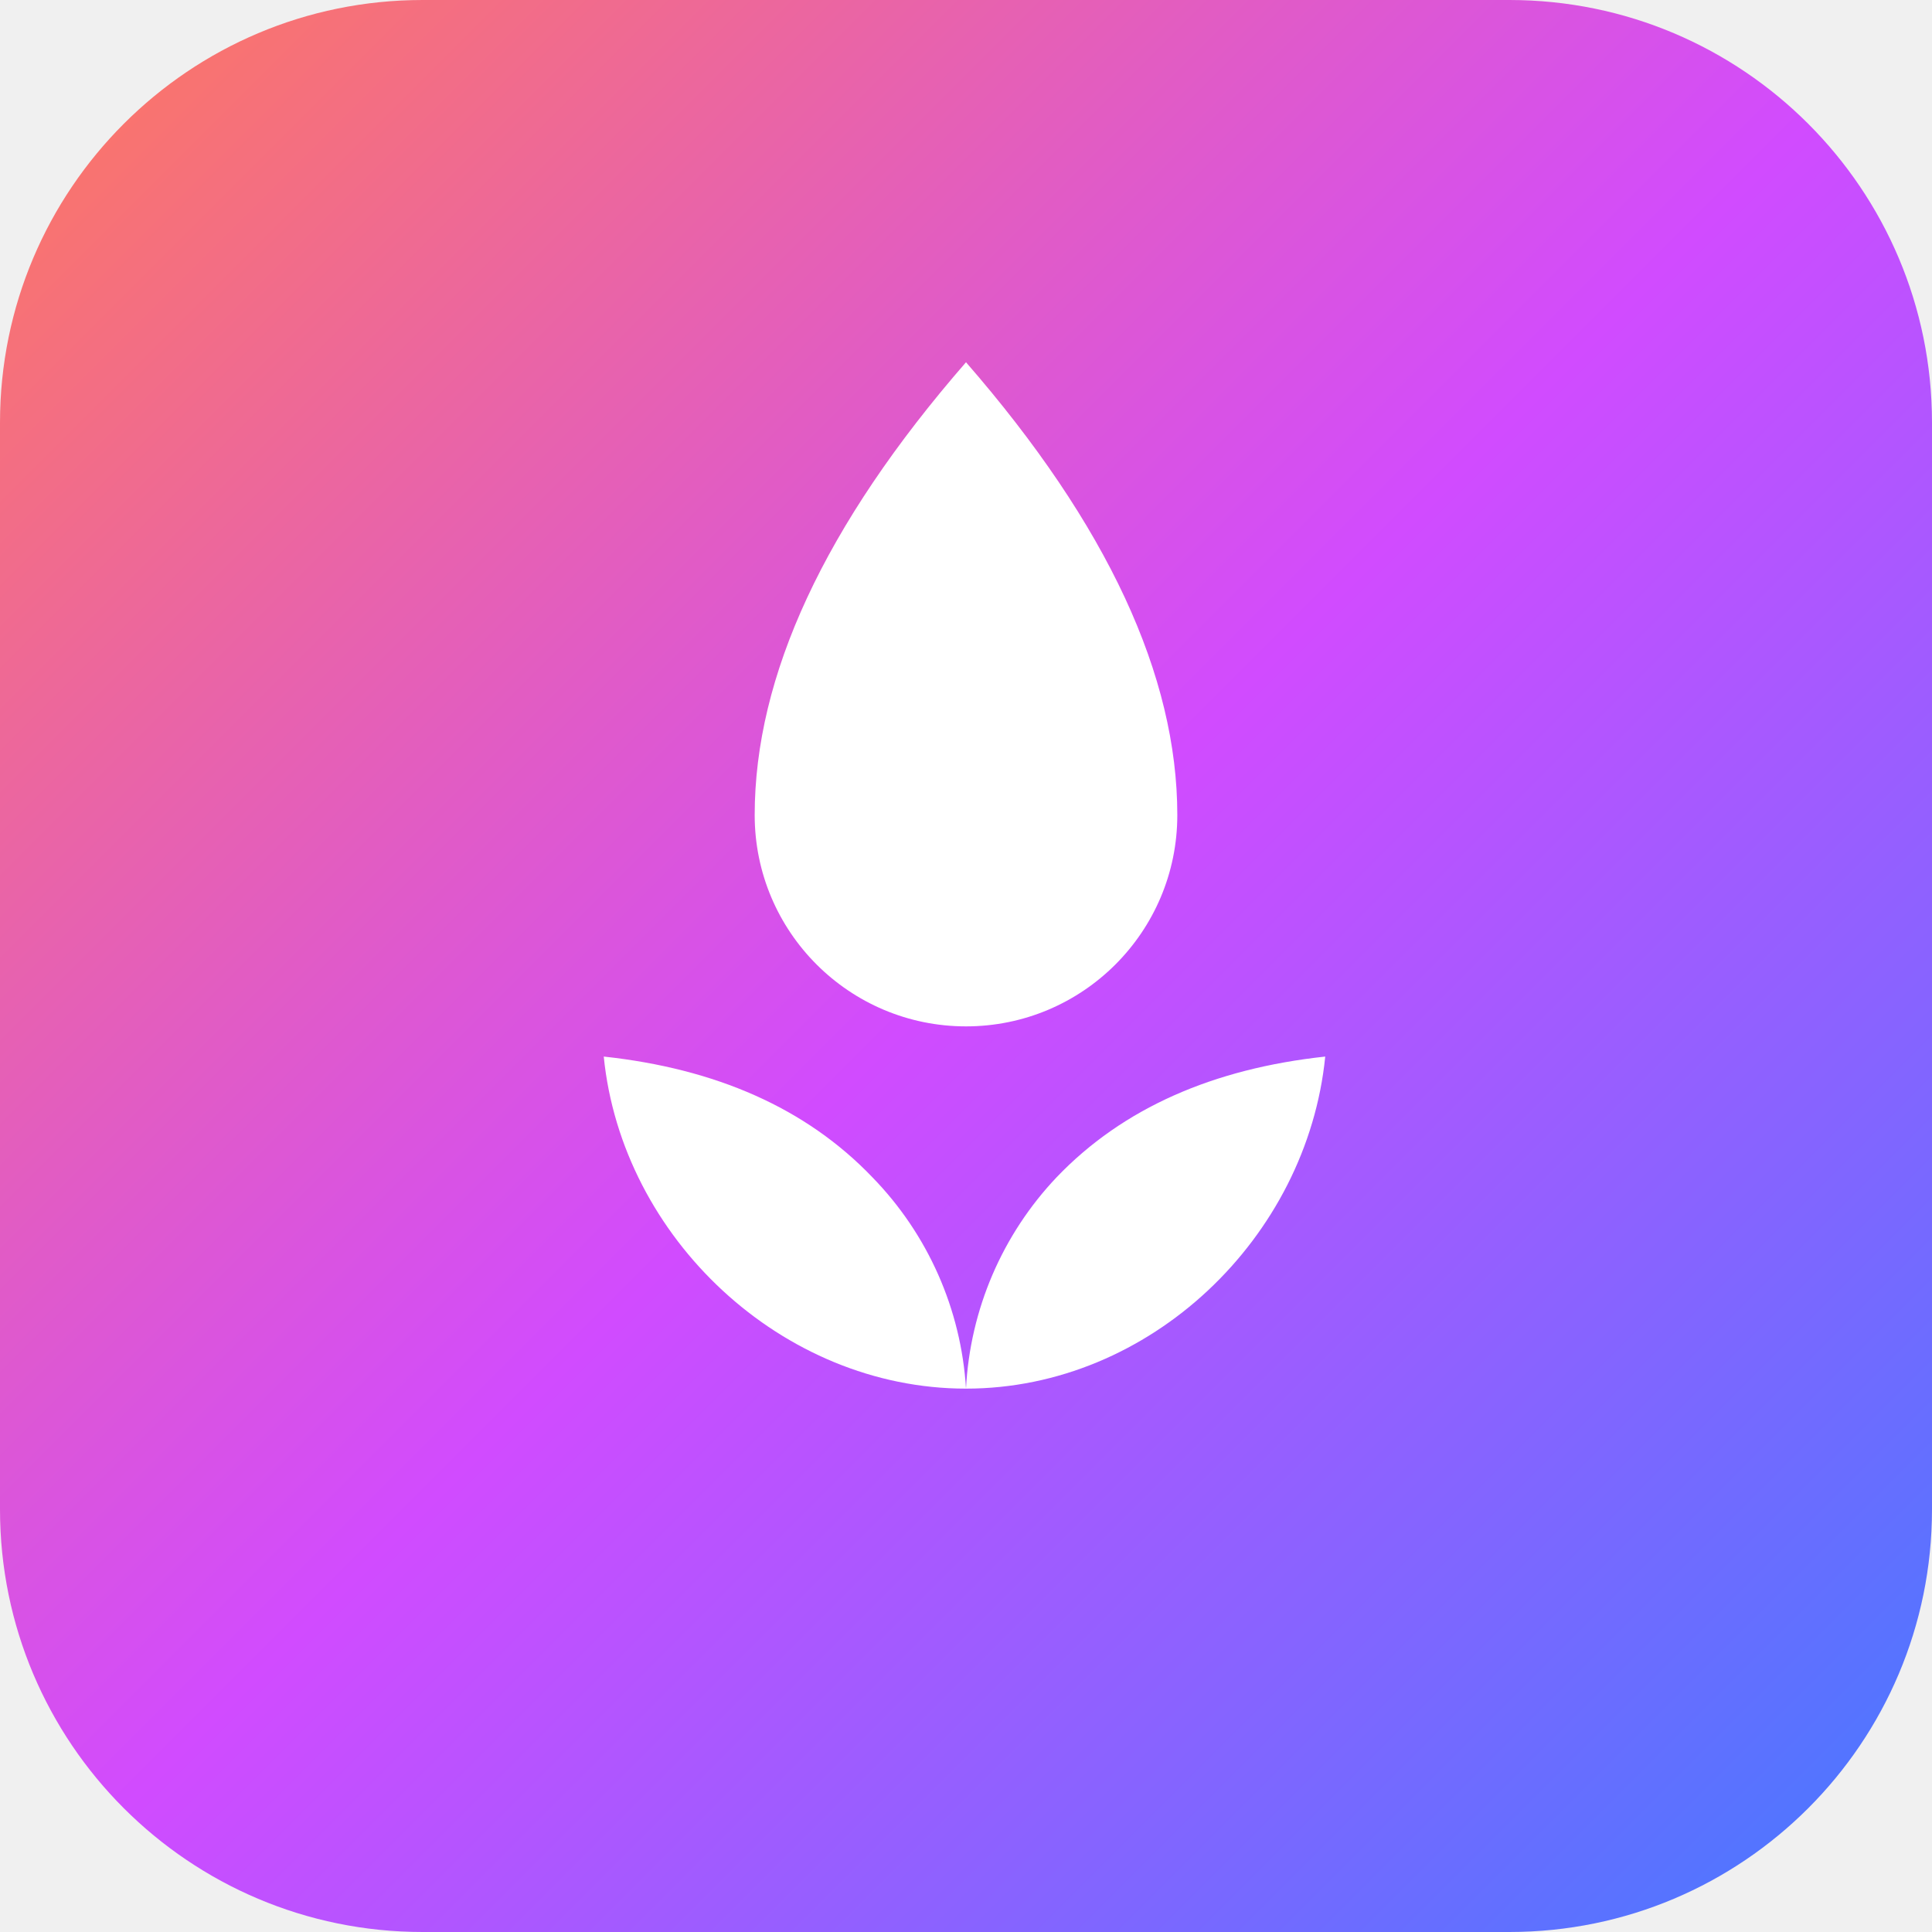
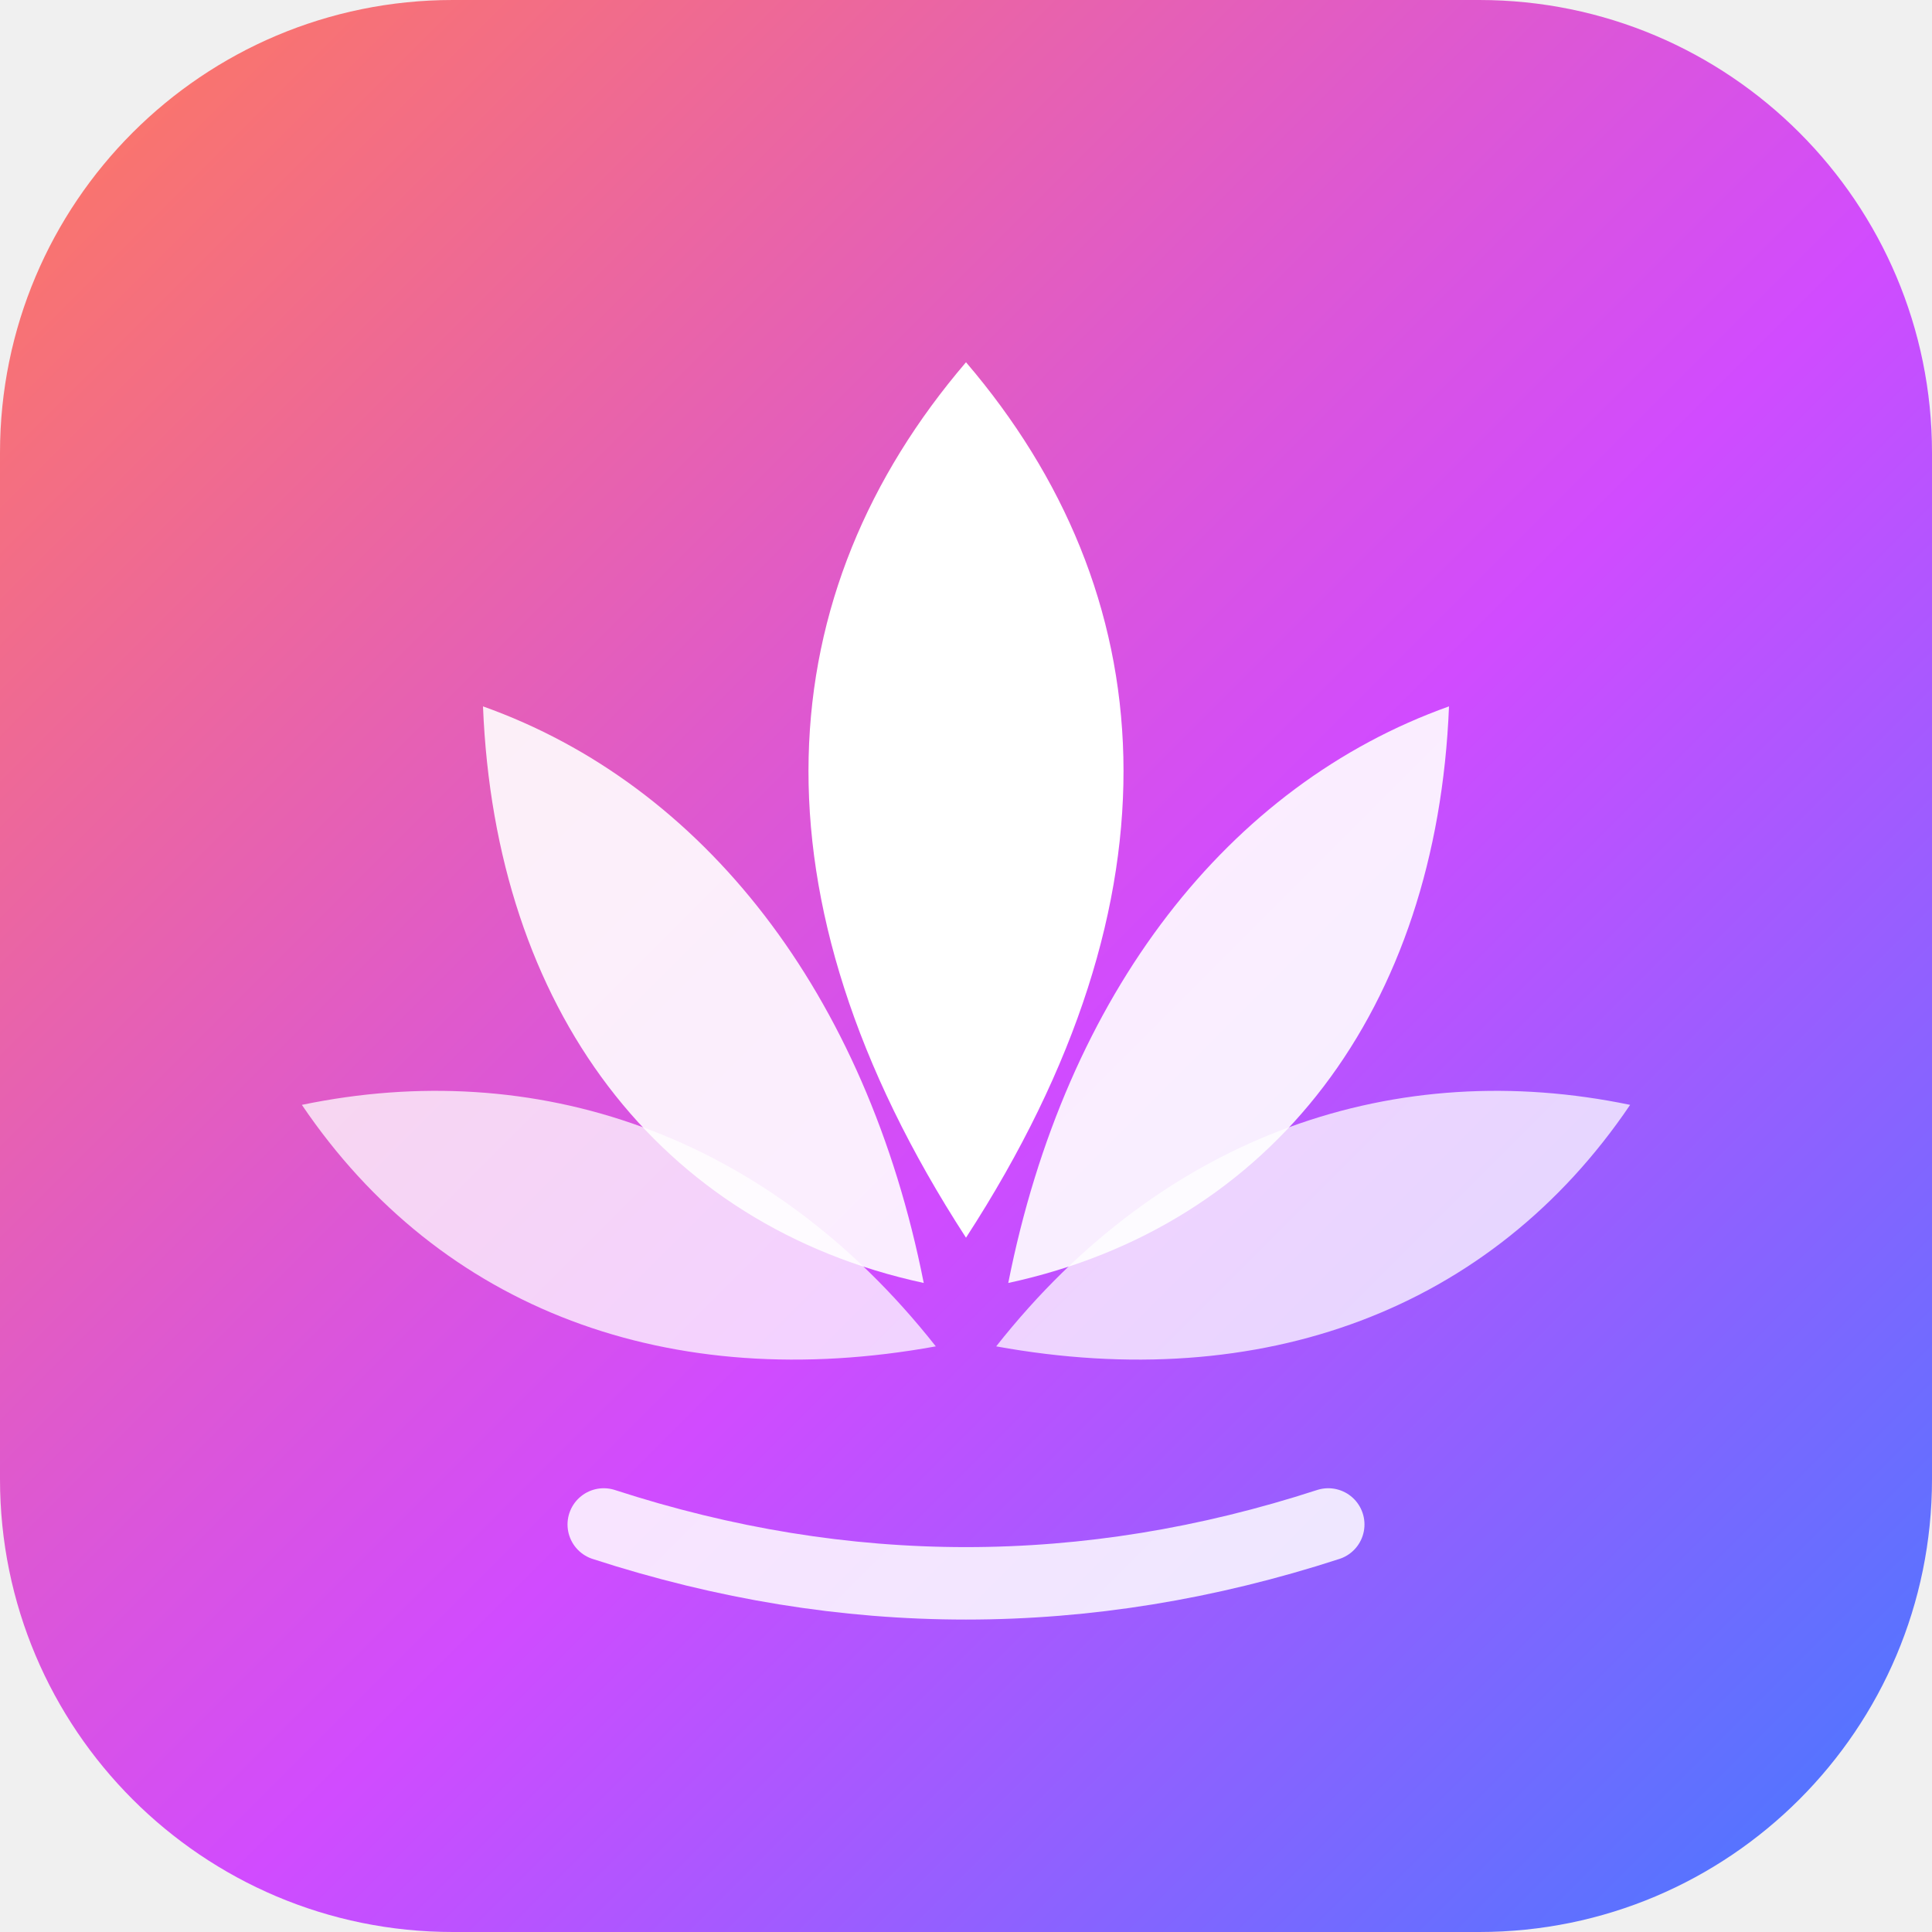
<svg xmlns="http://www.w3.org/2000/svg" viewBox="0 0 64 64">
  <defs>
    <linearGradient id="g" x1="0" y1="0" x2="1" y2="1">
      <stop offset="0" stop-color="#ff7a59" />
-       <stop offset=".5" stop-color="#d14bff" />
+       <stop offset=".55" stop-color="#d14bff" />
      <stop offset="1" stop-color="#3f7bff" />
    </linearGradient>
  </defs>
-   <rect width="64" height="64" rx="14" fill="url(#g)" />
-   <path fill="#fff" d="M32 12c4.7 5.4 7 10.4 7 15a7 7 0 1 1-14 0c0-4.6 2.3-9.6 7-15Zm-12 23c3.7.4 6.7 1.7 8.9 4A11 11 0 0 1 32 46a11 11 0 0 1 3-7c2.2-2.3 5.2-3.6 8.9-4-.6 6-5.8 11-11.9 11S20.6 41 20 35Z" />
+   <rect width="64" height="64" rx="15" fill="url(#g)" />
+   <g fill="#fff">
+     <path d="M32 12c6.5 7.6 7.4 17.6 0 29-7.4-11.4-6.5-21.4 0-29Z" />
+     <path opacity=".9" d="M30.6 42.5C21.8 40.6 16.4 33.4 16 23.4c7.3 2.6 12.7 9.5 14.6 19.1Z" />
+     <path opacity=".9" d="M33.4 42.5c1.9-9.6 7.3-16.5 14.6-19.1-.4 10-5.8 17.2-14.6 19.1Z" />
+     <path opacity=".75" d="M31 44.6c-8.8 1.6-16.4-1.2-21-8 7.7-1.6 15.4.9 21 8Z" />
+     <path opacity=".75" d="M33 44.6c5.6-7.1 13.3-9.6 21-8-4.6 6.8-12.2 9.6-21 8Z" />
+   </g>
+   <path d="M20 50.5c8 2.6 16 2.6 24 0" stroke="#fff" stroke-width="2.4" stroke-linecap="round" fill="none" opacity=".85" />
</svg>
